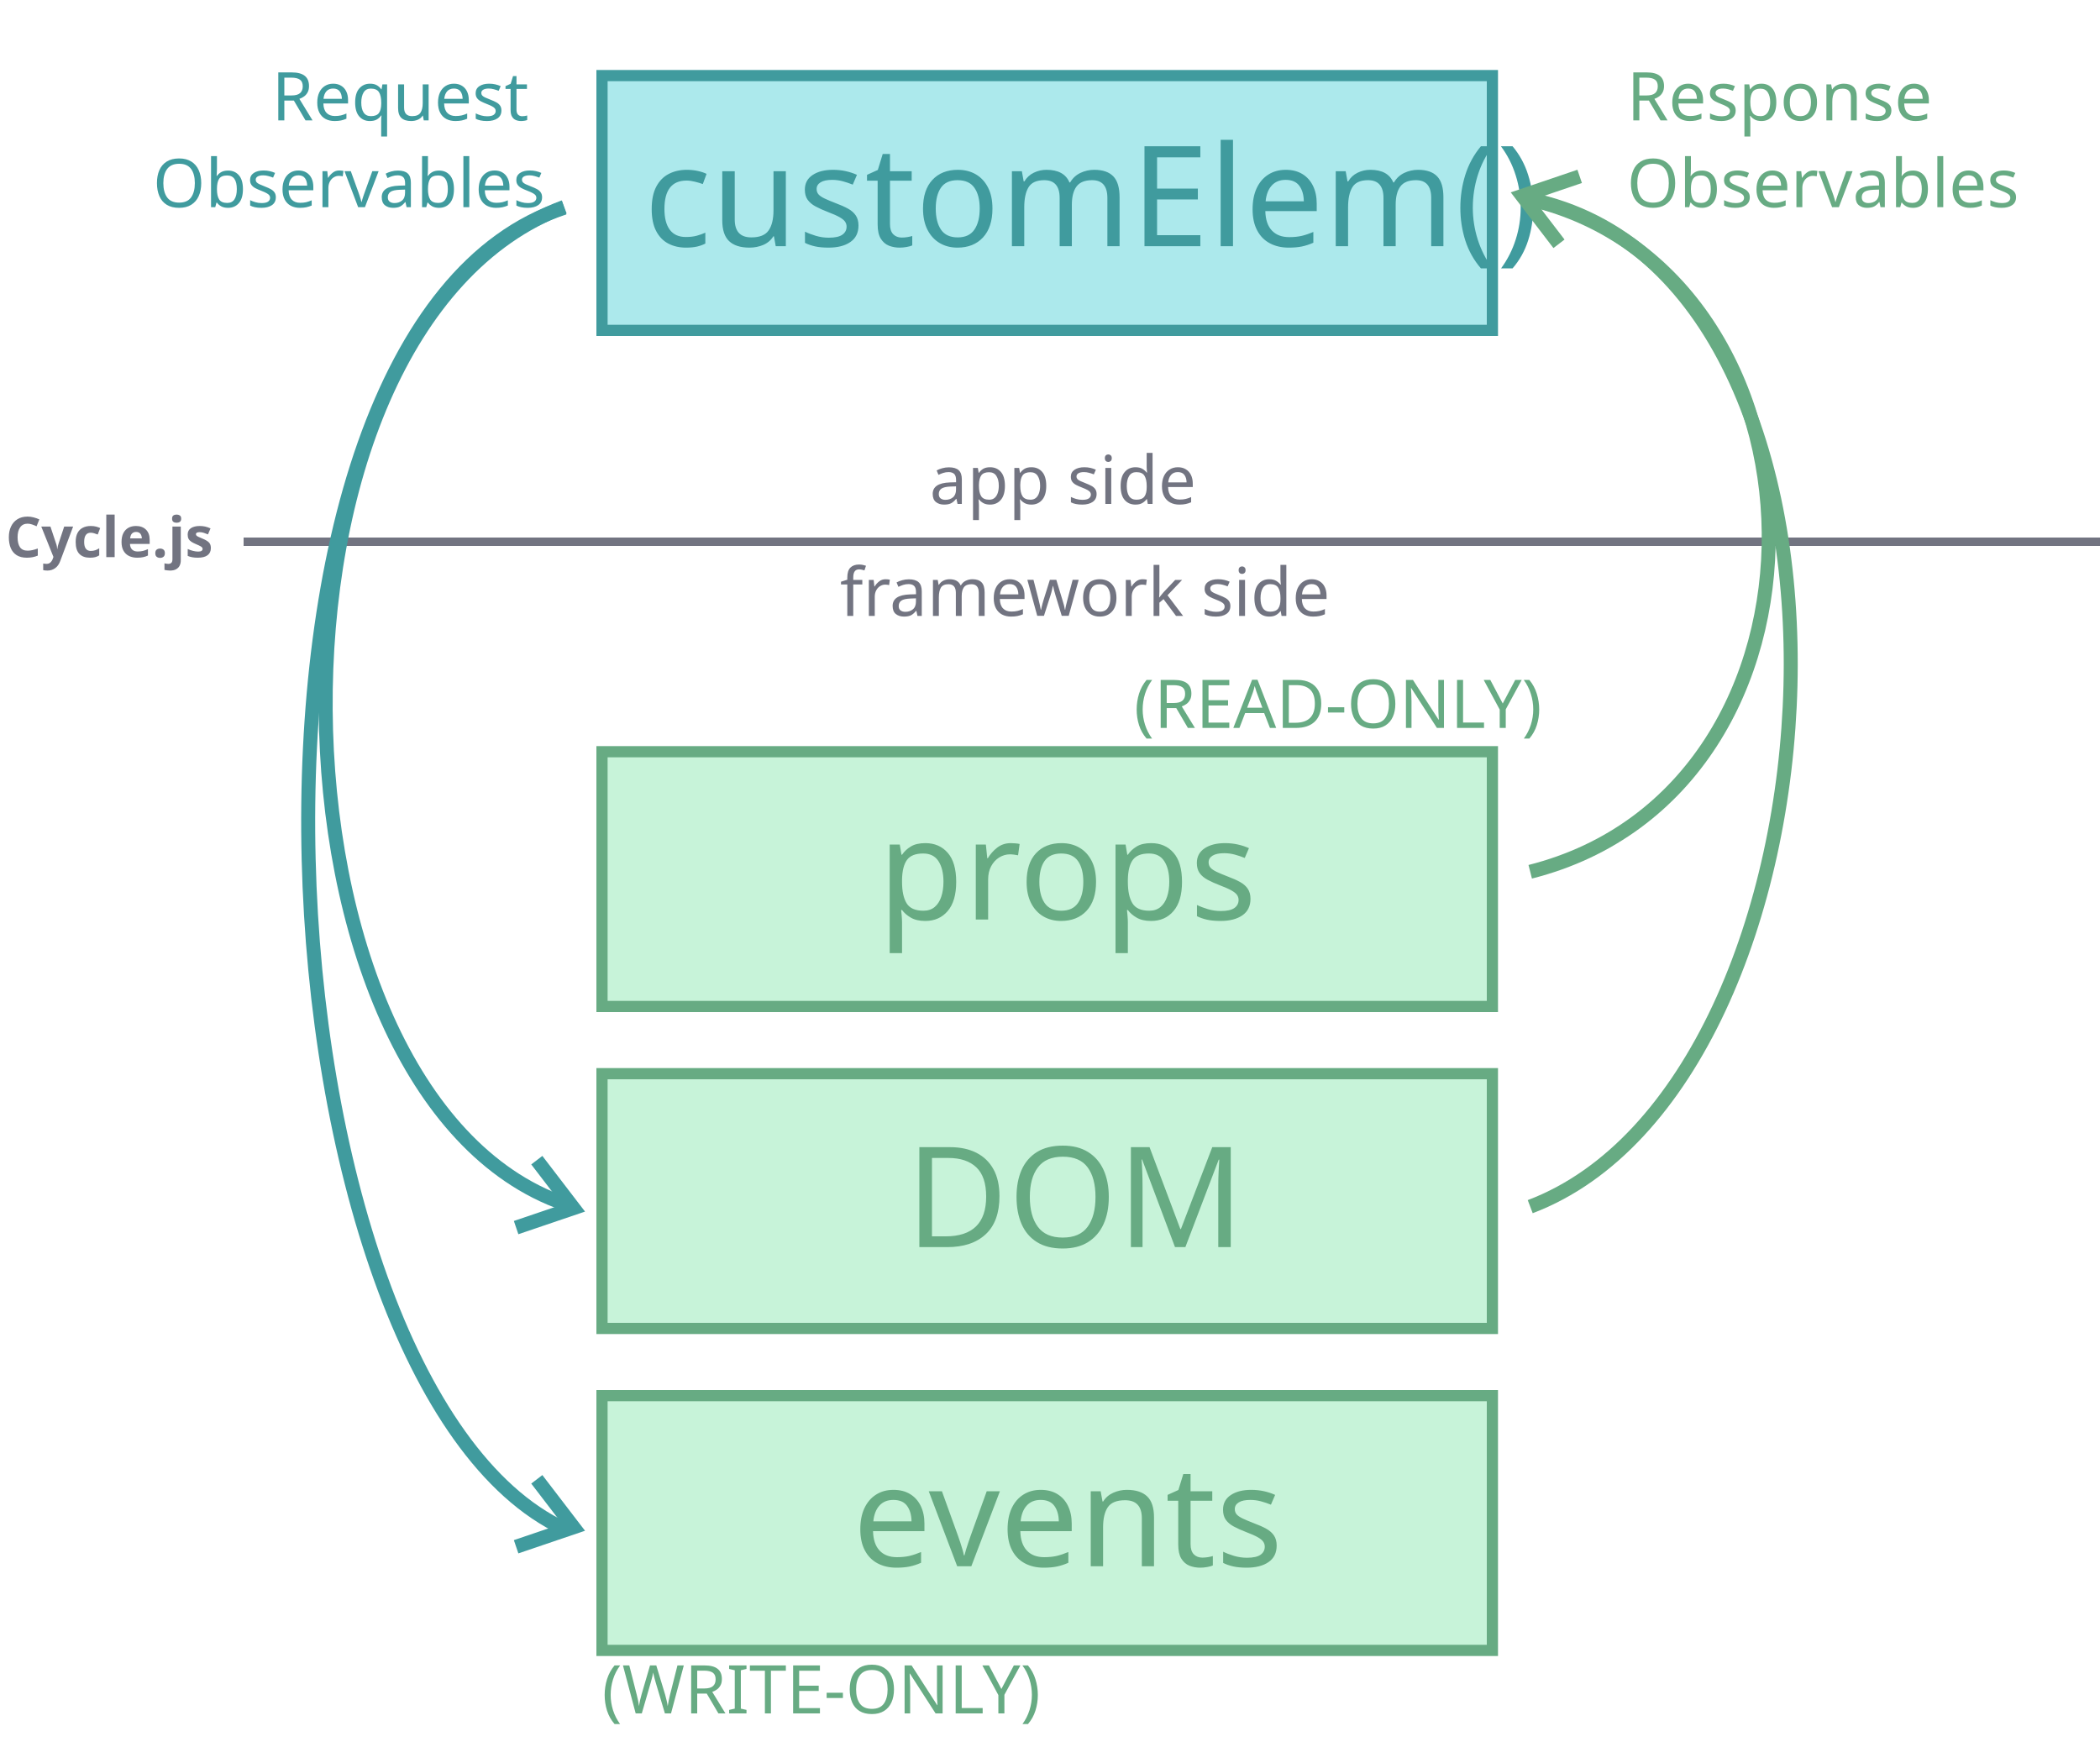
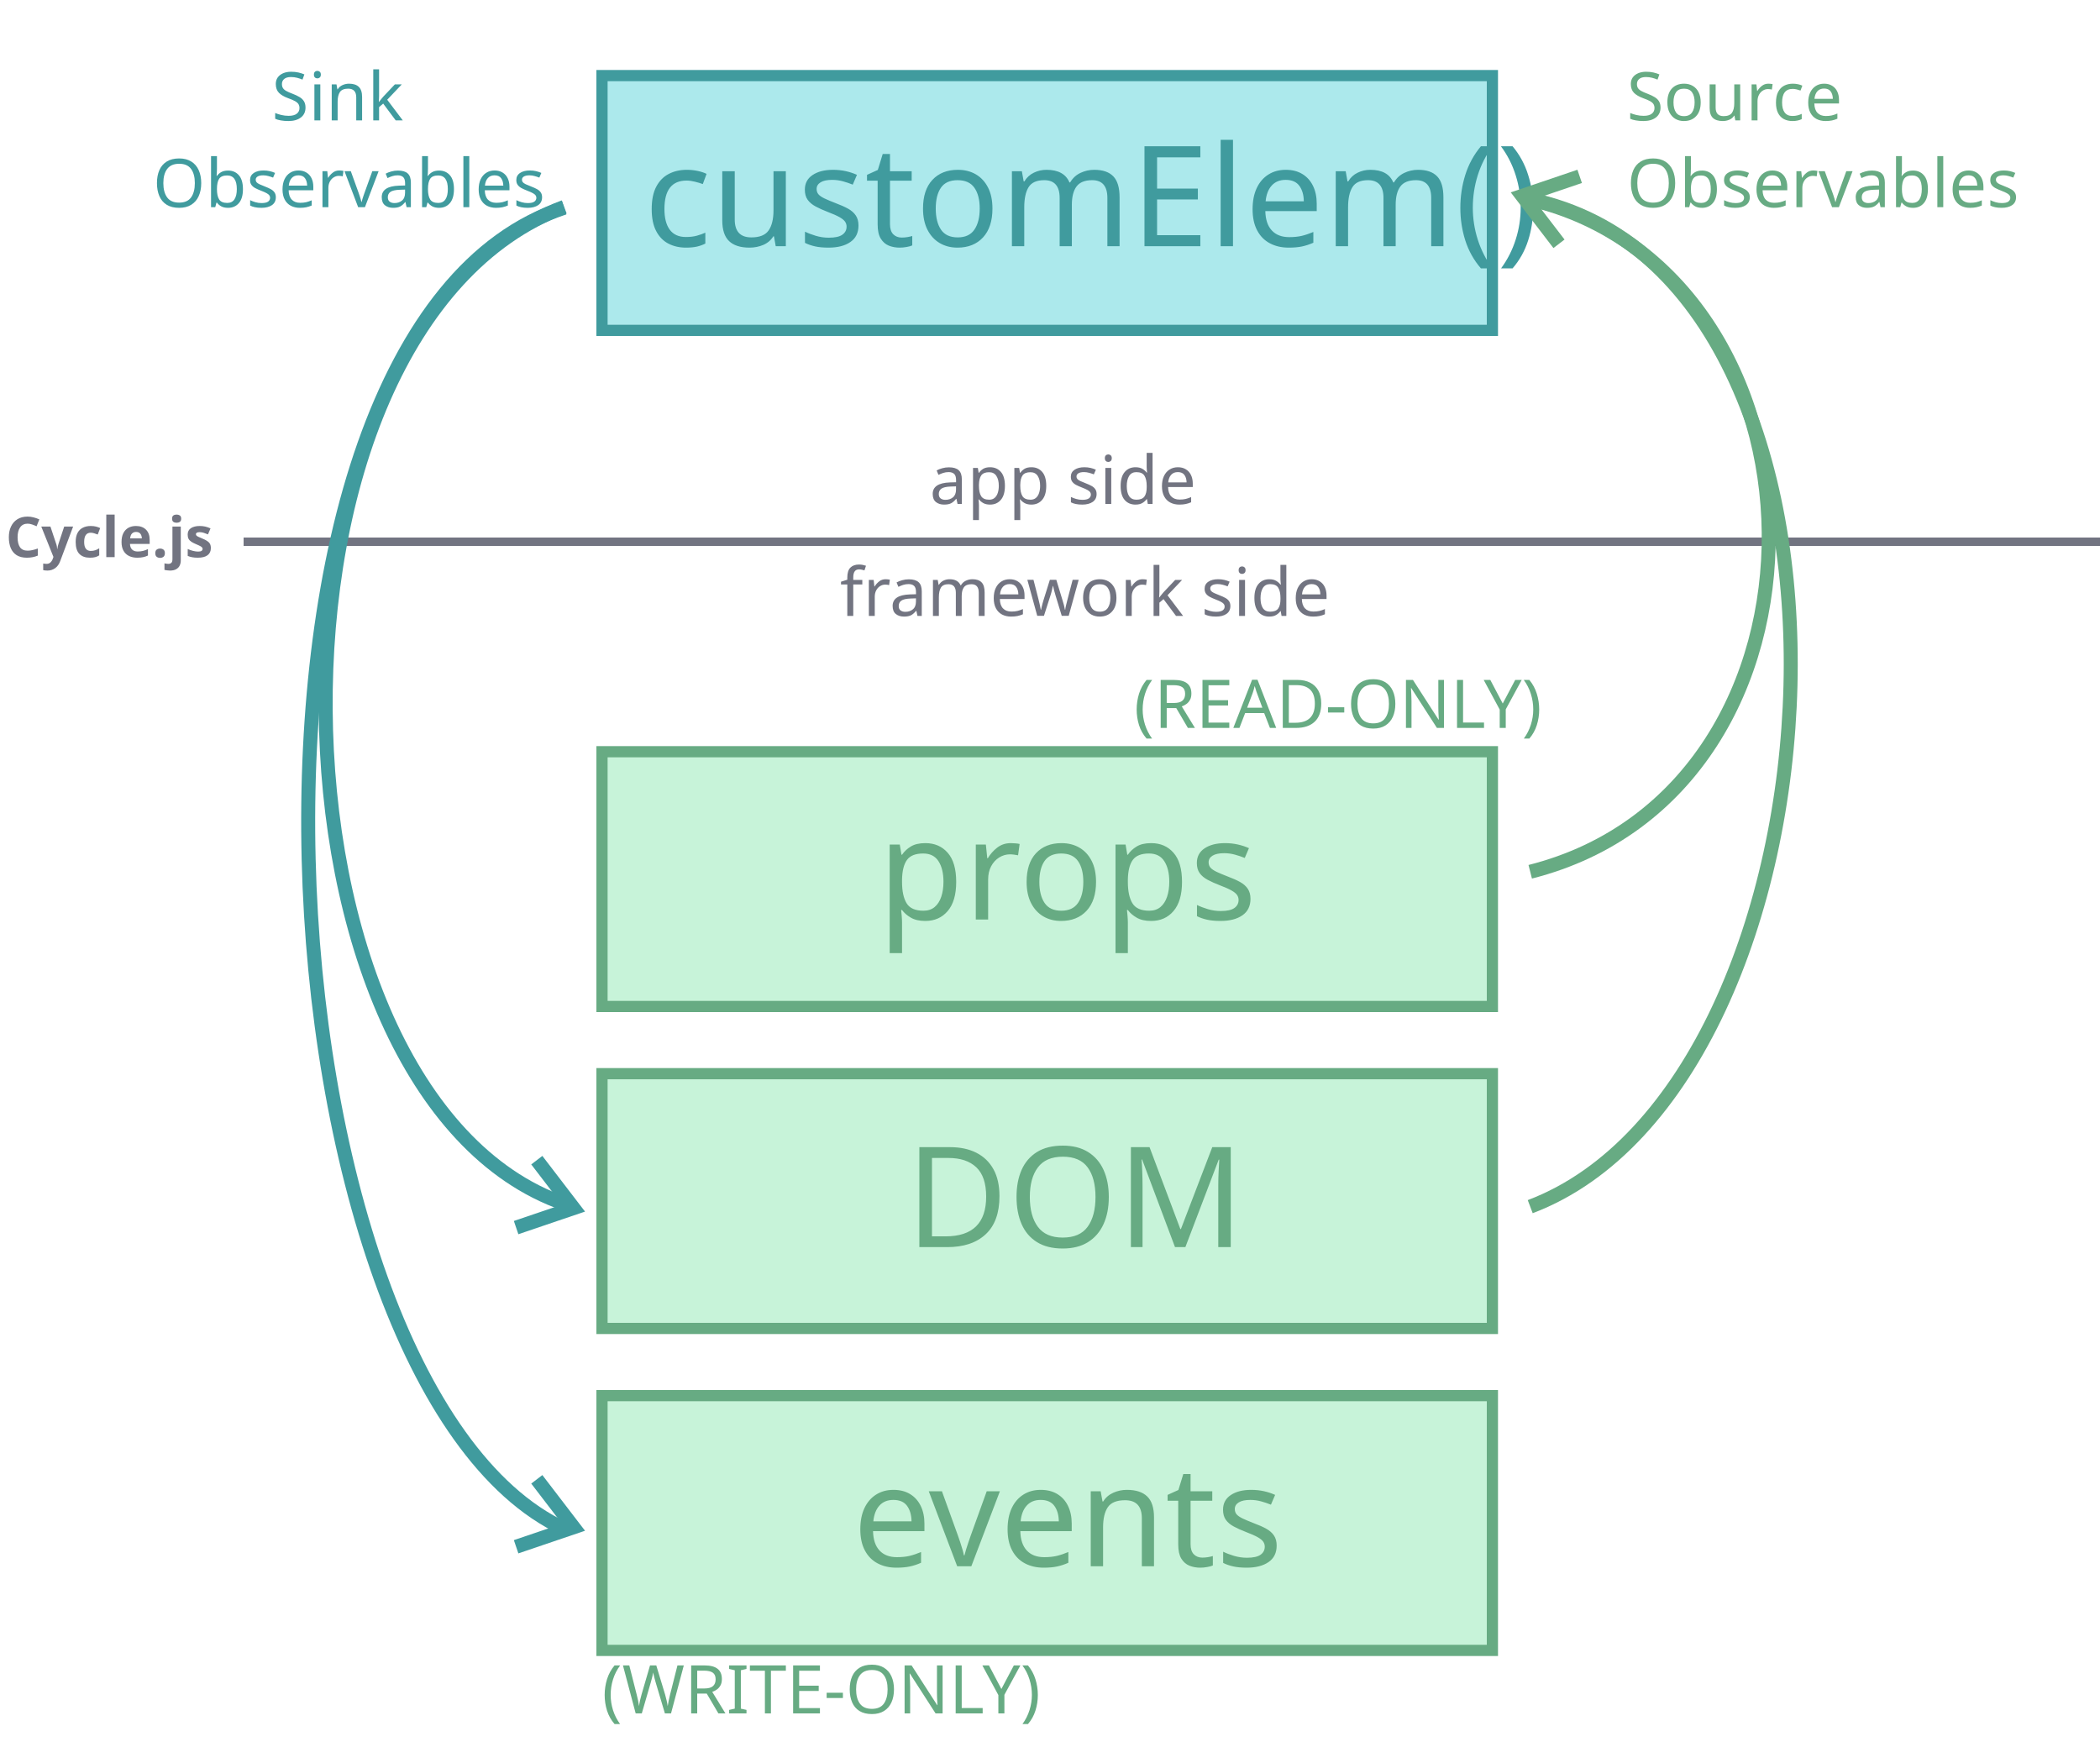
<svg xmlns="http://www.w3.org/2000/svg" width="750px" height="624px" viewBox="0 0 750 624" version="1.1">
  <defs />
  <g id="Page-1" stroke="none" stroke-width="1" fill="none" fill-rule="evenodd">
    <g id="custom-element-drivers">
      <path d="M88.5,193.5 L758.5,193.5" id="Line" stroke="#727481" stroke-width="3" stroke-linecap="square" />
      <g id="computer" transform="translate(215, 27)">
        <rect id="Rectangle-1" stroke="#409B9E" stroke-width="4" fill-opacity="0.495" fill="#58D3D8" x="0" y="0" width="318" height="91" />
        <text id="customElem()" font-family="Source Sans Pro" font-size="50" font-weight="normal" fill="#409B9E">
          <tspan x="15" y="60.95">customElem()</tspan>
        </text>
      </g>
      <text id="app-side" font-family="Source Sans Pro" font-size="24" font-weight="normal" fill="#727481">
        <tspan x="332" y="180">app side</tspan>
      </text>
      <text id="(READ-ONLY)" font-family="Source Sans Pro" font-size="24" font-weight="normal" fill="#67AB83">
        <tspan x="405" y="260">(READ-ONLY)</tspan>
      </text>
      <text id="(WRITE-ONLY)" font-family="Source Sans Pro" font-size="24" font-weight="normal" fill="#67AB83">
        <tspan x="215" y="612">(WRITE-ONLY)</tspan>
      </text>
      <text id="Cycle.js" font-family="Merriweather" font-size="20" font-weight="bold" fill="#727481">
        <tspan x="2" y="199">Cycle.js</tspan>
      </text>
-       <text id="Request-Observables" font-family="Source Sans Pro" font-size="24" font-weight="normal" fill="#409B9E">
-         <tspan x="97.064" y="43">Request</tspan>
+       <text id="Sink-Observables" font-family="Source Sans Pro" font-size="24" font-weight="normal" fill="#409B9E">
+         <tspan x="97.064" y="43">Sink</tspan>
        <tspan x="54.584" y="74">Observables</tspan>
      </text>
-       <text id="Response-Observables" font-family="Source Sans Pro" font-size="24" font-weight="normal" fill="#67AB83">
-         <tspan x="581" y="43">Response</tspan>
+       <text id="Source-Observables" font-family="Source Sans Pro" font-size="24" font-weight="normal" fill="#67AB83">
+         <tspan x="581" y="43">Source</tspan>
        <tspan x="581" y="74">Observables</tspan>
      </text>
      <text id="framework-side" font-family="Source Sans Pro" font-size="24" font-weight="normal" fill="#727481">
        <tspan x="300" y="220">framework side</tspan>
      </text>
      <g id="human" transform="translate(215, 268)">
        <rect id="Rectangle-1-Copy" stroke="#67AB83" stroke-width="4" fill-opacity="0.498" fill="#8FE8B4" x="0" y="0.5" width="318" height="91" />
        <text id="props" font-family="Source Sans Pro" font-size="50" font-weight="normal" fill="#67AB83">
          <tspan x="98.5" y="60.45">props</tspan>
        </text>
      </g>
      <g id="human-copy" transform="translate(215, 383)">
        <rect id="Rectangle-1-Copy" stroke="#67AB83" stroke-width="4" fill-opacity="0.498" fill="#8FE8B4" x="0" y="0.5" width="318" height="91" />
        <text id="DOM" font-family="Source Sans Pro" font-size="50" font-weight="normal" fill="#67AB83">
          <tspan x="108.5" y="62.45">DOM</tspan>
        </text>
      </g>
      <g id="human-copy-2" transform="translate(215, 498)">
        <rect id="Rectangle-1-Copy" stroke="#67AB83" stroke-width="4" fill-opacity="0.498" fill="#8FE8B4" x="0" y="0.5" width="318" height="91" />
        <text id="events" font-family="Source Sans Pro" font-size="50" font-weight="normal" fill="#67AB83">
          <tspan x="89.5" y="61.45">events</tspan>
        </text>
      </g>
      <g id="Path-3-+-Path-3-Copy-2" transform="translate(116, 73)" stroke="#409B9E" stroke-width="5">
        <path d="M85.491,0.914 C-30.364,44.37 -25.785,317.867 85.478,356.924" id="Path-3" />
        <path d="M67.818,364.764 L80.354,347.212 L93.009,364.788" id="Path-3-Copy-3" transform="translate(80.4132, 356) rotate(107) translate(-80.4132, -356) " />
      </g>
      <g id="Path-3-+-Path-3-Copy-4" transform="translate(110, 74)" stroke="#409B9E" stroke-width="5">
        <path d="M91.491,0.211 C-40.587,43.188 -19.785,420.299 91.478,472.066" id="Path-3" />
        <path d="M73.818,477.764 L86.354,460.212 L99.009,477.788" id="Path-3-Copy-4" transform="translate(86.4132, 469) rotate(107) translate(-86.4132, -469) " />
      </g>
      <g id="Path-3-+-Path-3-Copy-3" transform="translate(585.5, 184.5) rotate(-180) translate(-585.5, -184.5) translate(539, 57)" stroke="#67AB83" stroke-width="5">
        <path d="M85.491,0.617 C-30.364,29.932 -25.785,214.434 85.478,240.782" id="Path-3" />
        <path d="M67.324,248.289 L79.86,230.737 L92.515,248.314" id="Path-3-Copy-2" transform="translate(79.91923, 239.5256) rotate(107) translate(-79.91923, -239.5256) " />
      </g>
      <g id="Path-3-+-Path-3-Copy-5" transform="translate(593, 251) rotate(-180) translate(-593, -251) translate(546, 71)" stroke="#67AB83" stroke-width="5">
        <path d="M93.491,-2.84217094e-14 C-22.364,43.916 -38.505,332.418 93.478,359.782" id="Path-3" />
      </g>
    </g>
  </g>
</svg>
